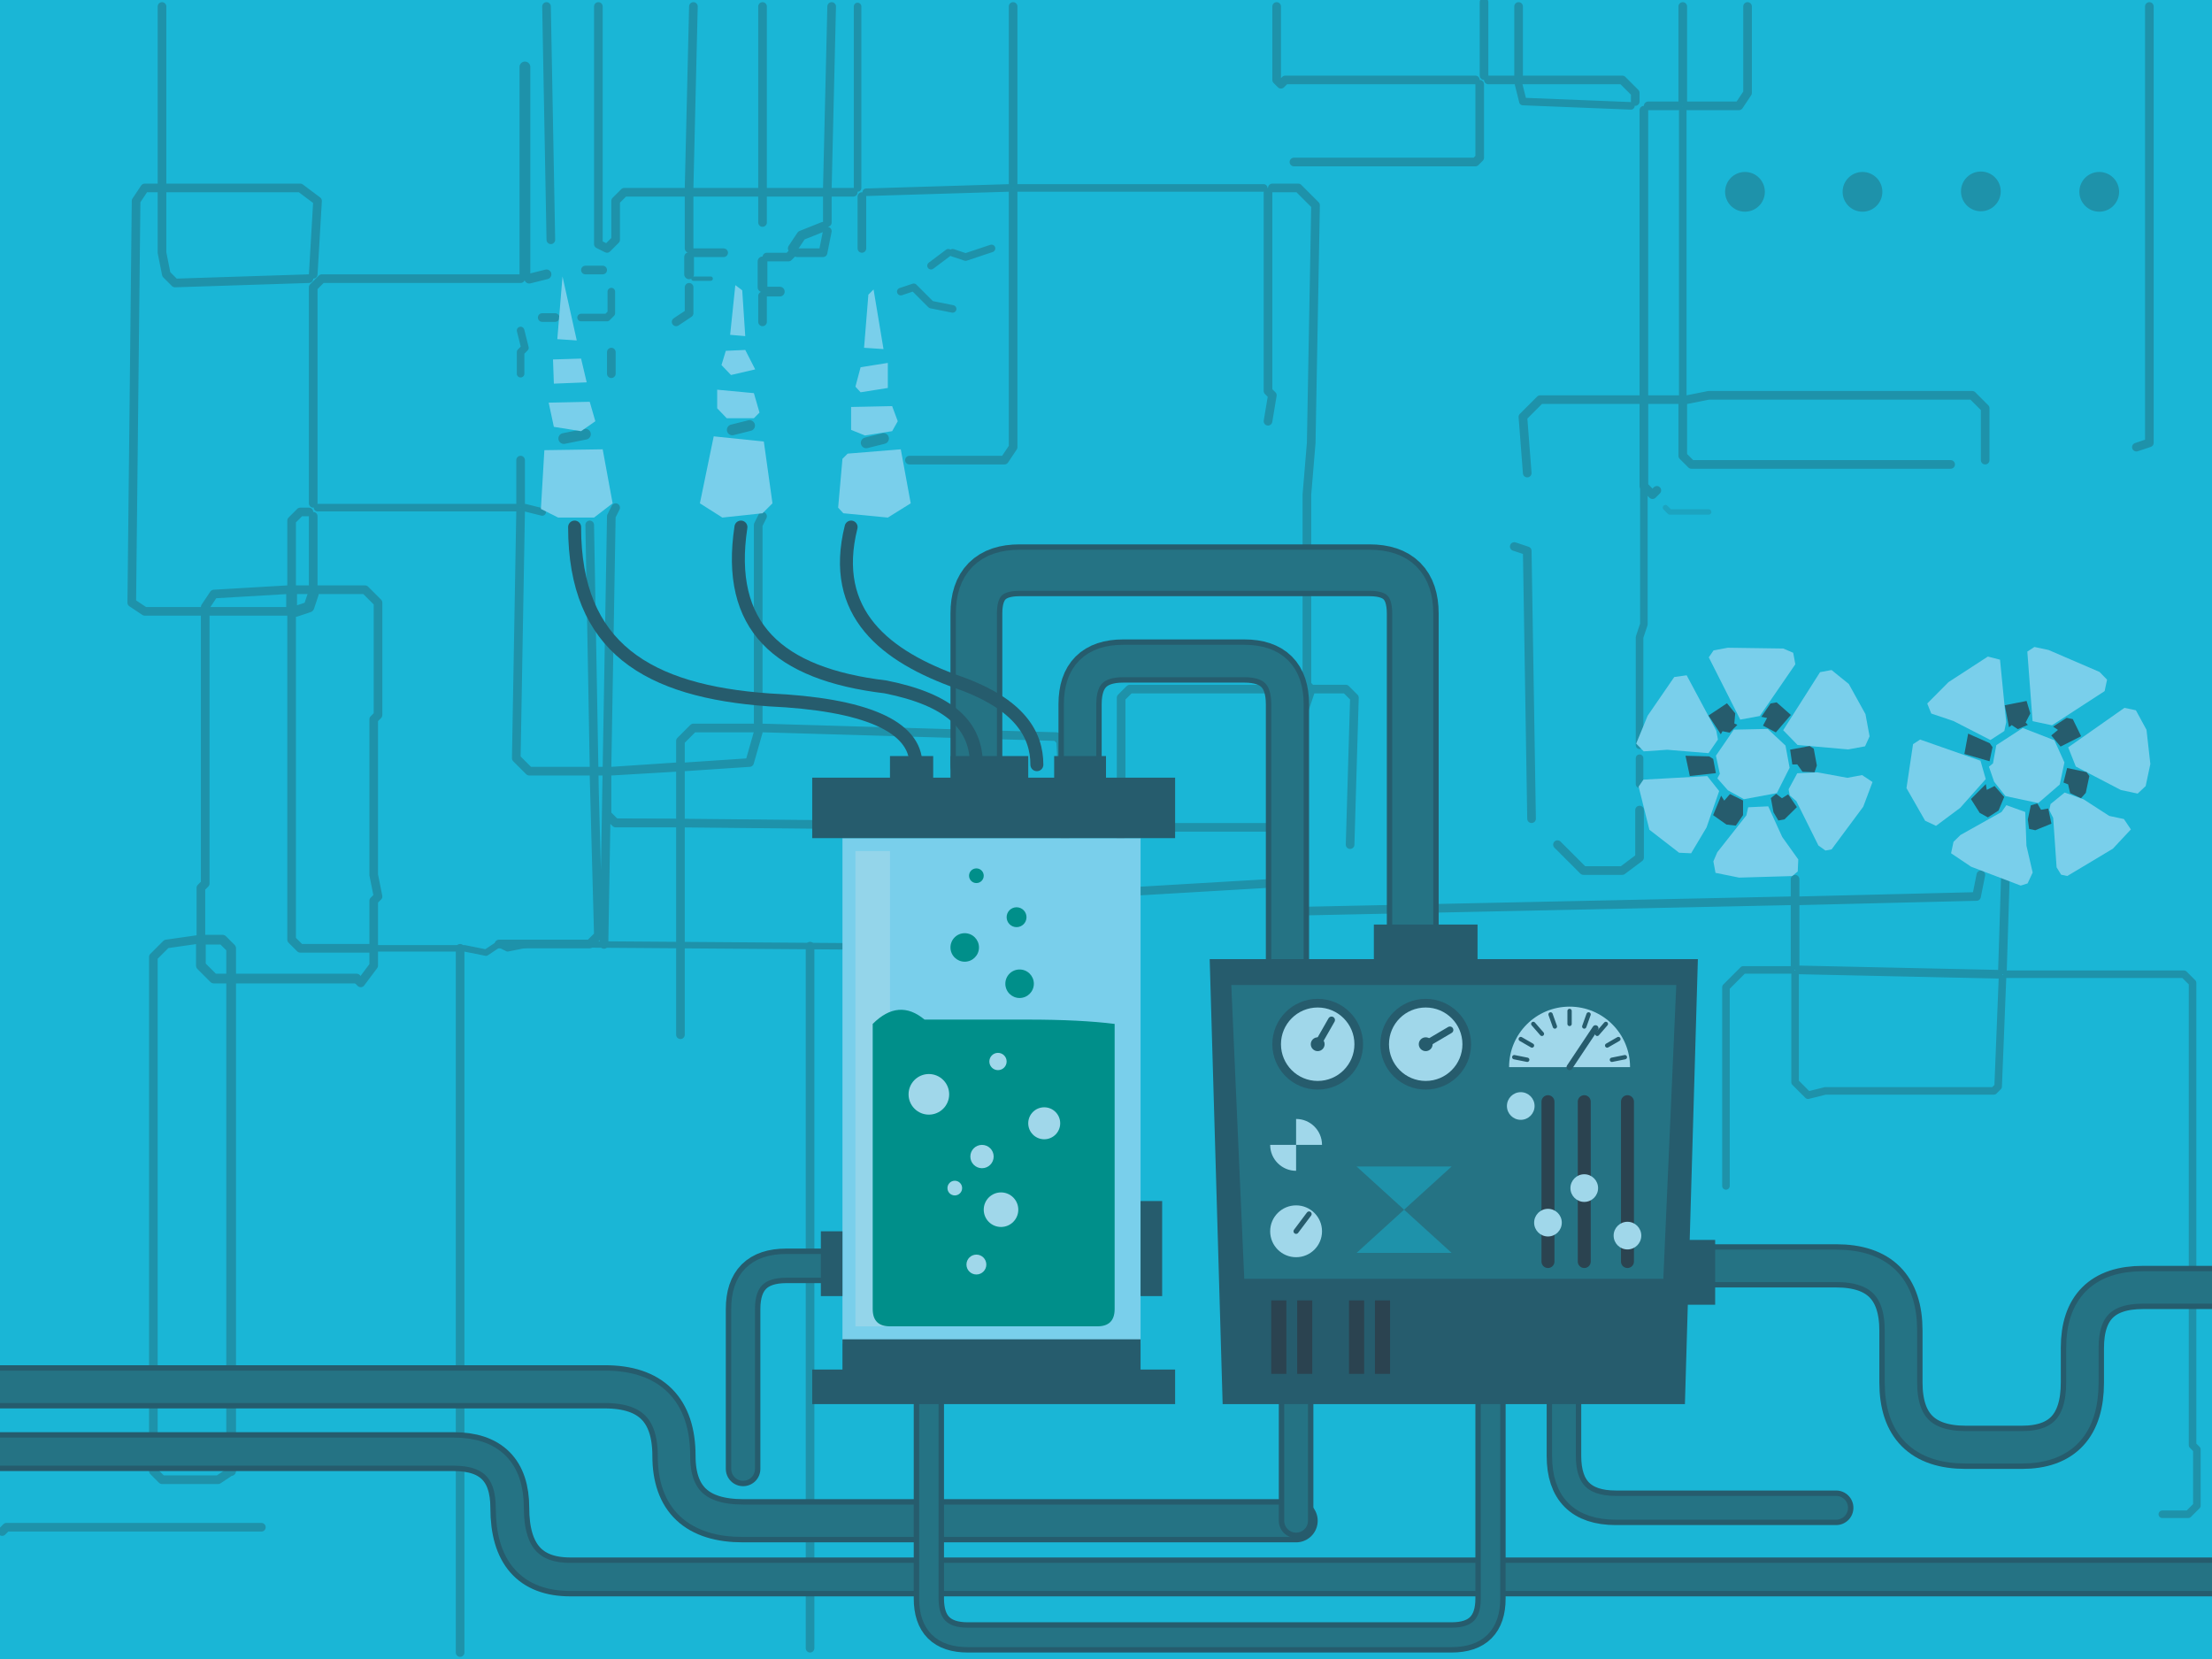
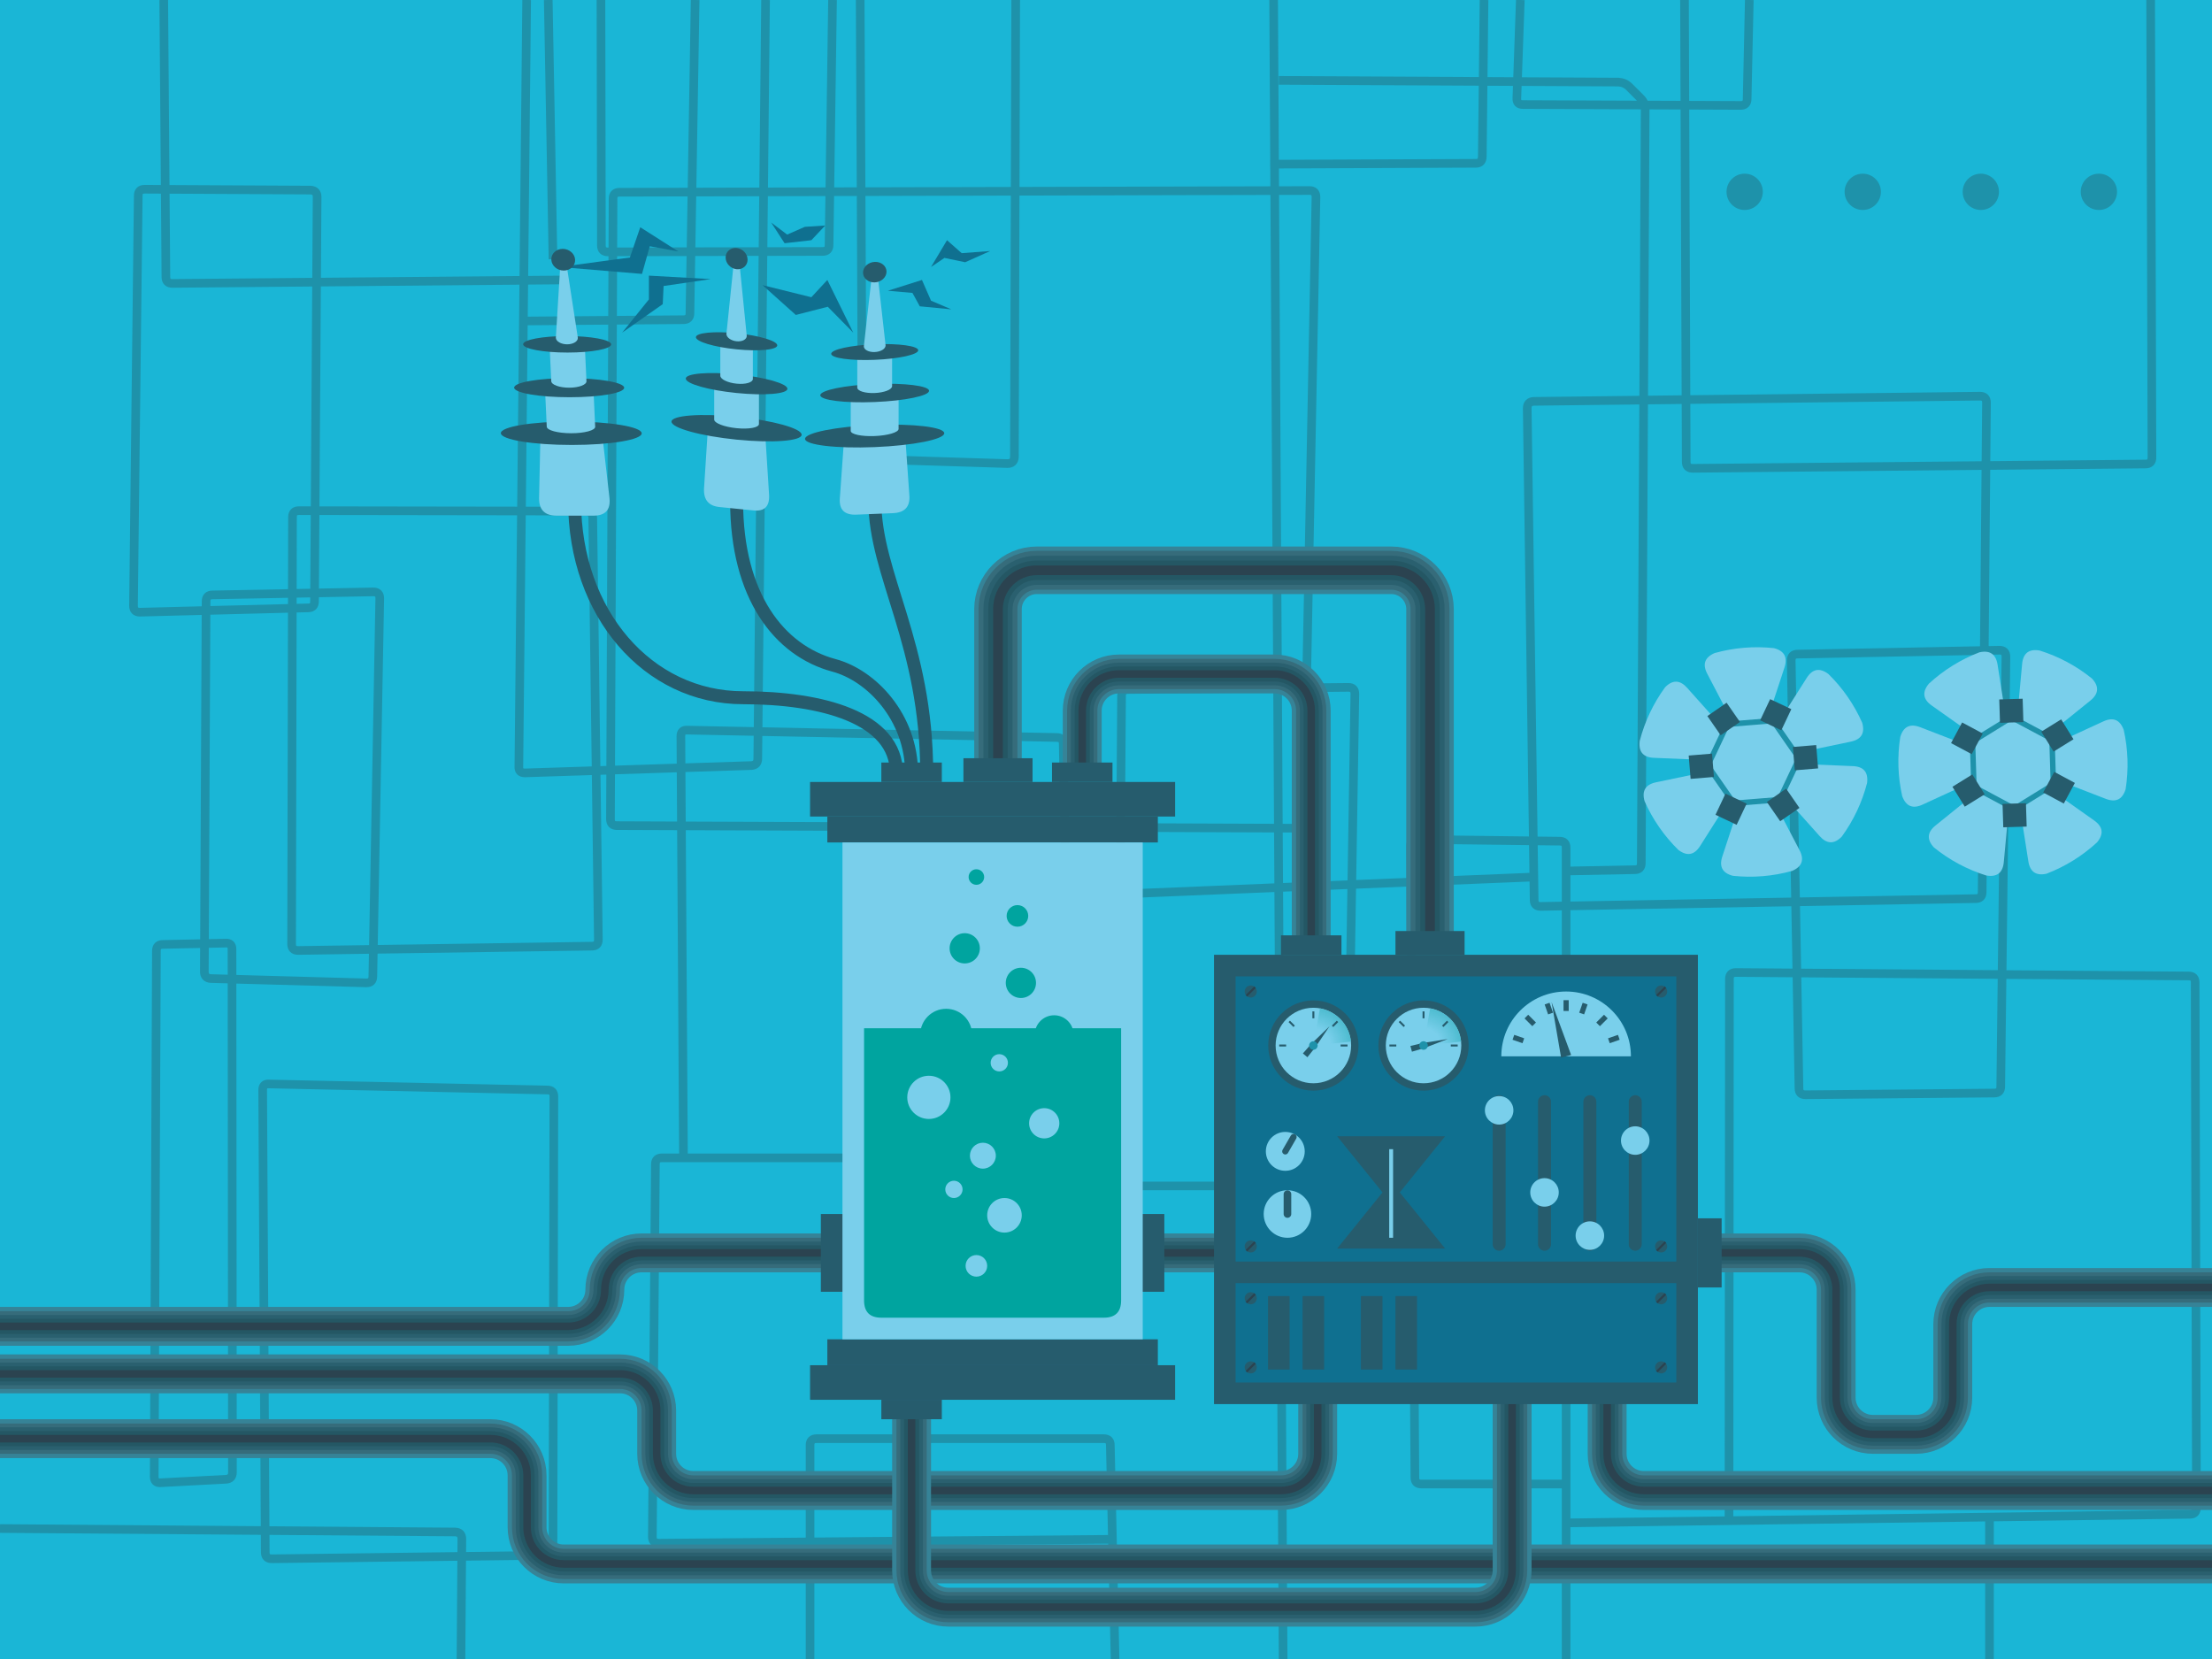
<svg xmlns="http://www.w3.org/2000/svg" viewBox="0 0 512 384" width="512" height="384">
-   <rect width="512" height="384" fill="#1ab6d6" />
-   <g id="lines">
-     <path fill="none" stroke="#1e92aa" stroke-width="1" stroke-opacity="0.5" stroke-linecap="round" stroke-linejoin="round" d="" />
-     <path fill="none" stroke="#1e92aa" stroke-width="1.25" stroke-opacity="0.5" stroke-linecap="round" stroke-linejoin="round" d="M385.5 117.5l1 1 9 0" />
-     <path fill="none" stroke="#1e92aa" stroke-width="0.75" stroke-opacity="0.75" stroke-linecap="round" stroke-linejoin="round" d="" />
-     <path fill="none" stroke="#1e92aa" stroke-width="1" stroke-opacity="0.75" stroke-linecap="round" stroke-linejoin="round" d="" />
-     <path fill="none" stroke="#1e92aa" stroke-width="1.25" stroke-opacity="0.75" stroke-linecap="round" stroke-linejoin="round" d="" />
-     <path fill="none" stroke="#1e92aa" stroke-width="0.75" stroke-opacity="1" stroke-linecap="round" stroke-linejoin="round" d="" />
-     <path fill="none" stroke="#1e92aa" stroke-width="1" stroke-opacity="1" stroke-linecap="round" stroke-linejoin="round" d="M160.5 64.5l4 0" />
-     <path fill="none" stroke="#1e92aa" stroke-width="1.5" stroke-opacity="1" stroke-linecap="round" stroke-linejoin="round" d="M107.5 219.5l5 1 3-2 2 1 5-1m-15 1-22 0m37-1 137 1" />
-     <path fill="none" stroke="#1e92aa" stroke-width="1.75" stroke-opacity="1" stroke-linecap="round" stroke-linejoin="round" d="M120.5 76.5l1 4m99-22 3 1 6-2m151 87-1 3 0 25m-258-55 4 1m73-75 0-42m94 42-57 0m-16 15-4 3m80 221 1 4-1 19m-154-238 0 5-1 1-6 0m-15 44-46 0m127-73 33-1m181 181-11 0-4 4 0 46m16-49 0 25 3 3 4-1 39 0 1-1 1-25m-205-19 0 11 1 1m-138-139-1 1 0 5m125 105-87-1m193-171 1 4 25 1m12 67 0-66m75 200 41 0 2 2 0 107 1 1 0 13-2 2-6 0m-241-158-1 13m121-24 0-6m-159-104-5-1-4-4-3 1m50 140 1-15m-14-1 15 0m35 91 0-92m0 92 1-17m84-121 0-51m-222 97-16.2-.2M389.5 91.5l0 14" />
-     <path fill="none" stroke="#1e92aa" stroke-width="2" stroke-opacity="1" stroke-linecap="round" stroke-linejoin="round" d="M351.5 1.5l0 16m-195 173-14 0-2-2 0-9m-73-44 0-15 2-2 2 0m163-117 0 41m-162 74 0-50 1-1m186 125 0-29 2-2 32 0m-135 18 15-1 2-7m204 18 0 11-4 3-9 0-6-6m-219-17 15-1m194-51 3 1 1 62m-177-145 13 0m-70 62 0 10m16 62-14 0-3-3 1-57m258-95 0-2-3-3-23 0m-176 25 0-42m-139 43 0 14 1 5 2 2 31-1m222-20 0 46 1 1-1 6m-246 45 0 62-1 1 0 11m112-172-14 0-2 2 0 9-2 2-2-1 0-55m-66 118 0 16m64-14 1 56m55-176-1 42m-155 0-3 0-2 3-1 93 3 2 13 0m137-83-1 1-5 0m-132 158-7 1-3 3 0 119 2 2 13 0 3-2 0-113m106-161 0 6-3 2m227 39-1 1-2-2 0-19m82 132-46-1m-343-159 1-1 46 0m54 104-14 0-3 3 0 5m206 78-1 2 0 38m-256 66 0 22m35-296 0-5m274 122 0 4m-216-150 0-12m-113 175 0 3-3 4-1-1-28 0m405-120 0-12-3-3-61 0-5 1m-214-24 0 6m275 33-60 0-2-2 0-12m-46-93 0 17m-186 174 0 48m196-130-1-13 4-4 23 0m-38-74-44 0-1 1m-36 172 34 0m56-173-6 0m-271 118 11 0 3 3 0 26-1 1 0 36 1 5-1 1m-49-207 0 41m130 16-7 0m-92 78 3 0m66 43 1 37-2 2-13 0m5-145-3 0m170 117 0-27m-248-23 2-3 17-1m-18 5 18 0m60-140 1 54m130 151-10 1m-56-154-1 5-6 0m119 44 1-55-4-4-6 0m2-24-1-1 0-17m8 158-1-1 0-44m1 45 8 0 2 2-1 34m-9-36-2 6 0 25-5 1m92-167-7 0m-190 21 0 6m213-50 0 20-2 3-12 0m-2 68-7 0m-82-55 42 0 1-1 0-17m-183 26 0 12m255 151-47 1m48 0 0 14m82-222 0 101-3 1m-198 162 0-58-3-3-34 2m-102-28 0 11m18-145-15 0m86 162 0-14m-104-75-1 2-1 58m47 204 0-24m-120-215 0 75 2 2 16 0m-47-176 31 0 4 3-1 17m174 127-1-19-1-1-68-2m282 34-1 5-41 1m-36-117 0-66m-221 18 1-42m303 223 1-32m-404 161-59 0-1 1m176-303 0-6m34 61 22 0 2-3 0-59m-58 75-1 2 0 46m83 24-11 0m-112-129 4 0m250-61 0 22m-192 21-5 0m-36 146 102 1m-100-14-17 1m16-2 0 15m-71 29 0-12m207-49 10 0m87-67-11 0m-76 10-1 12m-162 65 0-2m119 13 0 2m-123-14 5 0m-4-1 .1 5.9M53.5 227.5l0-8m53 141 0-141m-52 7-5 0m74-8-8 0m42-40 0-7m0 18 0 29.3m89-12.3 0 12.9m0-26.9 0-2m-106-13-.7 41.1m47.7 138.9 0-138.5m60-27.5-2 0m49 0 2 0m71 18-71 1.5m-1-47.5 0-4m93-67 2 0m-9 0-25 0m24-1 0 21" />
-     <path fill="none" stroke="#1e92aa" stroke-width="2.25" stroke-opacity="1" stroke-linecap="round" stroke-linejoin="round" d="M180.5 67.5l-3 0m-1-7 0 6m-17-3 0-4m-113 159 0 5 3 3 3 0m70-162 4-1m-73 162 0-6-2-2-4 0m143-165-5 2-2 3m-131 169 30 0m-29-1 0 115" />
-     <path fill="none" stroke="#1e92aa" stroke-width="2.5" stroke-opacity="1" stroke-linecap="round" stroke-linejoin="round" d="M130.5 101.5l5-1m-67 41 3-1 1-3m49-74 0-48m83 86-4 1m-133 35 0 3m102-41 4-1" />
-   </g>
-   <circle cx="403.9" cy="44.4" r="4.6" fill="#1e92aa" />
-   <circle cx="431.1" cy="44.4" r="4.6" fill="#1e92aa" />
-   <circle cx="458.5" cy="44.3" r="4.6" fill="#1e92aa" />
-   <circle cx="485.9" cy="44.4" r="4.6" fill="#1e92aa" />
-   <path d="M208.5 104l-12.3 1-1.2 1.2-1 11.3 1.2 1.3 10.3 1 5.3-3.3zm-82.5.2-.8 13.6 4 2 8.3 0 4.3-3.3L139.5 104zm39.2-3.2L162 116.5l5.2 3.3 9.3-1 2.3-2.3-2-14.3zM197 94.2l0 5.3 3.2 1.3 6.3-1 1.3-2.3L206.5 94zm-70-1 1.2 5.6 6.3 1 3.3-2.3L136.5 93zm39-3 0 4.3 2.2 2.3 6.3 0 1.3-1.3L174.5 91zM205.5 84l-6.3 1L198 89.5l1.2 1.3 6.3-1zM128 83.2l.2 5.6 7.6-.3L134.5 83zm40-2-1 3.3 2.2 2.3 5.6-1.3L172.5 81zM202.2 67 201 68.2l-1 12.3 4.5.3zm-32-1L169 77.5l3.5.3-.7-10.6zm-40-2L129 78.5l4.5.3z" fill="#79cfeb" fill-rule="evenodd" />
  <defs>
-     <g id="fan">
-       <path d="M326.2 264l-1.2 2.8-13 11.4-2 3 0 4.3 8.2 3.3 19.3 3 2.3-1.3 1-4.3-4.3-9.2-3-12zm20-9-4.2 5.2 0 2.3 2 2.5 5 17.5 2.2 2.3 2.3 0 14.3-13.3 5-8.3-3.3-3.2-5.5 0-10.5-4zm-56-8-2.2 2.2 1 16.3 9.2 10.3 4.3 1 7.3-8.3 7-12.3-3.3-6.2zm36-12-8.2 8.2 .2 6.8-1.2 1.5 3 5 5.2 4.3 12.3 0 6.3-8.3 0-8.3-5.3-7.2zm35-15L344 238.5l4.2 6.3 18 5 6.3 0 2.3-3.3 0-8.3-4-12-5.3-6.2zm-53-8L296 224.2l-6 9.3 2.2 3.3 8.6 1 14.7 4 4.3-4.3 0-3.3-7-22zm13.8-4.8 7.2 24.6 7.3 0 16.3-16.3 0-4.3-3.3-2.2-20-4-5.3 0z" fill="#79cfeb" fill-rule="evenodd" />
-       <path d="M337.2 261l-2.2 1.2 0 5.3 1.2 3.3 2.3 0 5.3-3.6-2.3-5.2-2.5 1zm-20-3-4.2 6.5 4.2 4.3 3.3 1 3.3-3.3 1-5.3-4.3-3.2-2.5 2zm28-12-.2 5.5 1.8.3 1.4 3 4.3 1 1.3-2.3 0-6.3-1.3-1.2zM307 241.2l.2 7.6 9.6.7 0-5.3-1.3-1.2zM343.5 228l-2.3 0-4.2 4.2 2 .8-2 2.5 4.2 3.3 6.6-5.3zm-18-3-7.5 3.2 3.2 7.6 .8-1 2.5 1 3.3-2.3-1-.7 1-3.6z" fill="#265c6d" fill-rule="evenodd" />
+     <g id="network">
+       <path d="M37.9 0l.5 64.1q0 1.5 1.5 1.5l90.6-.8m-97-21 38.4.2q1.5.1 1.5 1.6l-.6 93.6q0 1.5-1.5 1.5l-38.9 1q-1.5 0-1.5-1.5L32 45.3q0-1.5 1.5-1.5zM121.9 0l-1.8 177.4q-.1 1.5 1.4 1.5l52.4-1.7q1.5-.1 1.5-1.6L177.2 0M160.9 0l-1.2 72.5q0 1.5-1.5 1.5l-37.2.3M139.1 0l.1 56.8q0 1.5 1.5 1.5l49.7-.1q1.5 0 1.5-1.5L192.7 0M126.9 0 128 60M199.1 0l.5 104.7q0 1.5 1.5 1.6l32.1 1q1.5 0 1.6-1.5L235.1 0M143.4 44.5l159.7-.4q1.5 0 1.5 1.5l-2.8 144.6q-.1 1.5-1.6 1.5l-157.4-.6q-1.5 0-1.5-1.5L141.9 46q0-1.5 1.5-1.5zM69.2 118.2l66.4.1q1.5 0 1.6 1.5l1.3 97.7q0 1.5-1.5 1.5l-68 1q-1.5 0-1.5-1.5l.2-98.8q0-1.5 1.5-1.5zm-20 19.5 37.2-.7q1.5 0 1.5 1.5L86.3 226q0 1.5-1.5 1.5l-36-1q-1.5-.1-1.5-1.6l.4-85.7q0-1.5 1.5-1.5zM37.7 218.6l14.5-.3q1.5-.1 1.5 1.4l.1 121.1q0 1.5-1.5 1.6l-15.1.8q-1.5.1-1.5-1.4l.5-121.7q0-1.5 1.5-1.5zm24.6 32.3 64.4 1.4q1.5 0 1.5 1.5L128 358.5q0 1.5-1.5 1.5l-63.6.8q-1.5 0-1.5-1.5l-.6-107q0-1.5 1.5-1.4zM0 353.8l105.4.8q1.5.1 1.5 1.6l-.2 27.8M215 268l-61.8 0q-1.5 0-1.5 1.5l-.7 86.2q0 1.5 1.5 1.5l104-.9M158.2 268l-.6-97.6q0-1.5 1.5-1.4l85.5 1.7q1.5 0 1.5 1.5l.6 33.7q.1 1.5 1.5 1.5L355 203M187.5 384l0-49.5q0-1.5 1.5-1.5l66.5 0q1.5 0 1.5 1.5l1.1 49.5m3-224.4 51-.5q1.5 0 1.5 1.5L311.8 273q0 1.5-1.5 1.5l-50 0q-1.5 0-1.5-1.5l.8-111.9q0-1.5 1.5-1.5zM294.8 0 297 384M296 18.6l78.6.4q1.5.1 2.5 1.1l2.7 2.7q1 1 1 2.5l-.9 174.5q0 1.5-1.5 1.5l-15.4.3M343.5 0l-.4 36.2q0 1.6-1.5 1.6L294 38M351.9 0l-.8 22.7q-.1 1.5 1.4 1.5l50.4.2q1.5 0 1.5-1.5L404.9 0m-15 0 .4 106.9q0 1.5 1.5 1.5l104.8-1q1.5 0 1.5-1.5L497.8 0M355 92.9l103.3-1.2q1.5 0 1.5 1.5l-1 113.3q0 1.5-1.5 1.5l-100.7 1.8q-1.5 0-1.5-1.5L353.5 94.5q0-1.5 1.5-1.6zm61.1 58.5 46.7-.9q1.5 0 1.5 1.5l-1.2 99.5q0 1.5-1.5 1.5l-43.7.4q-1.5 0-1.5-1.5l-1.8-99q0-1.5 1.5-1.5zM362.5 384l0-187.8q0-1.5-1.5-1.5l-33-.4q-1.5 0-1.5 1.5l1 146.2q0 1.5 1.5 1.5l33.5 0m0 9 144.4-2q1.5 0 1.5-1.5l-.3-121.6q0-1.5-1.5-1.5l-104.8-.8q-1.5 0-1.5 1.5l-.1 124.9m60.3-.5 0 33" fill="none" stroke-width="2" stroke-linecap="butt" stroke-linejoin="round" />
+       <g stroke="none">
+         <circle cx="403.83" cy="44.4" r="4.2" />
+         <circle cx="431.16" cy="44.4" r="4.2" />
+         <circle cx="458.49" cy="44.4" r="4.2" />
+         <circle cx="485.82" cy="44.4" r="4.2" />
+       </g>
+     </g>
+     <path d="M-1 333l114.5 0a8.5 8.5 0 0 1 8.5 8.5l0 12a8.5 8.5 0 0 0 8.5 8.5L513 362" fill="none" id="cyl1" />
+     <path d="M-1 318l144.5 0a8.5 8.5 0 0 1 8.5 8.5l0 10a8.5 8.5 0 0 0 8.5 8.5l136 0a8.5 8.5 0 0 0 8.5-8.5l0-14.5" fill="none" id="cyl2" />
+     <path d="M372 322l0 14.5a8.5 8.5 0 0 0 8.5 8.5L513 345" fill="none" id="cyl3" />
+     <path d="M396 290l20.5 0a8.5 8.5 0 0 1 8.5 8.5l0 25a8.5 8.5 0 0 0 8.5 8.5l10 0a8.5 8.5 0 0 0 8.5-8.5l0-17a8.5 8.5 0 0 1 8.5-8.5l52.5 0" fill="none" id="cyl4" />
+     <path d="M192 290l-43.5 0a8.5 8.5 0 0 0-8.5 8.5l0 0a8.5 8.5 0 0 1-8.5 8.5L-1 307" fill="none" id="cyl5" />
+     <path d="M211 326l0 37.5a8.5 8.5 0 0 0 8.5 8.5l122 0a8.5 8.5 0 0 0 8.5-8.5l0-41.5" fill="none" id="cyl6" />
+     <path d="M267.5 290l17.5 0" fill="none" id="cyl7" />
+     <path d="M231 178l0-37a9 9 0 0 1 9-9l82 0a9 9 0 0 1 9 9l0 77.5" fill="none" id="cyl8" />
+     <path d="M250.5 179l0-14.5A8.5 8.5 0 0 1 259 156l36 0a8.5 8.5 0 0 1 8.5 8.5l0 54.5" fill="none" id="cyl9" />
+     <g id="coil-tall79cfeb265c6d">
+       <path d="M-7 0 7 0 8 15q.2 4-3.8 4l-8.4 0q-4 0-3.8-4L-7 0z" fill="#79cfeb" />
+       <ellipse cx="0" cy="0" rx="16" ry="2.7" fill="#265c6d" />
+       <path d="M-5.5-10.5l0 9a5.5 1.5 0 0 0 11 0l0-9z" fill="#79cfeb" />
+       <ellipse cx="0" cy="-10.5" rx="12.5" ry="2.2" fill="#265c6d" />
+       <path d="M-4-20.5-4-12a4 1.5 0 0 0 8 0l0-8.5z" fill="#79cfeb" />
+       <ellipse cx="0" cy="-20.5" rx="10" ry="1.9" fill="#265c6d" />
+       <path d="M-.8-38-2.5-22a2.5 1.5 0 0 0 5 0L.8-38z" fill="#79cfeb" />
+       <ellipse cx="0" cy="-40" rx="2.7" ry="2.5" fill="#265c6d" />
+     </g>
+     <g id="tank-cap">
+       <rect x="-42.25" y="-71.5" width="84.5" height="8" fill="#265c6d" />
+       <rect x="-38.25" y="-63.5" width="76.5" height="6" fill="#265c6d" />
+       <rect x="-25.75" y="-76" width="14" height="4.5" fill="#265c6d" />
+     </g>
+     <radialGradient id="gauge-fade" gradientUnits="userSpaceOnUse" cx="0" cy="0" r="23">
+       <stop offset="0.45" stop-color="#4ebcd0" stop-opacity="0" />
+       <stop offset="1" stop-color="#4ebcd0" />
+     </radialGradient>
+     <g id="gauge">
+       <circle cx="0" cy="0" r="27.5" fill="#265c6d" />
+       <circle cx="0" cy="0" r="23" fill="#79cfeb" />
+       <path d="M0 0 4-22.6A23 23 0 0 1 22.9-2.4z" fill="url(#gauge-fade)" />
+       <path d="M-16.6 0l-4.2 0m9.1-11.7-3-3M0-16.6l0-4.2m11.7 9.1 3-3M16.6 0l4.2 0" fill="none" stroke="#265c6d" stroke-width="1.2" stroke-linecap="butt" stroke-linejoin="round" />
+     </g>
+     <rect x="-1.5" y="-1.5" width="3" height="36" rx="1.5" id="slider" />
+     <path d="M0 0 4.5-36.2q.7-6 6.6-4.8A58 58 0 0 1 30-30.1q3.9 4.5-.9 8.1z" fill="#79cfeb" id="fan-wedge-blade" />
+     <rect x="-4.3" y="-23.5" width="8.6" height="8.6" fill="#265c6d" id="fan-block" />
+     <g id="fan-wedge">
+       <use href="#fan-wedge-blade" />
+       <use href="#fan-wedge-blade" transform="rotate(60)" />
+       <use href="#fan-wedge-blade" transform="rotate(120)" />
+       <use href="#fan-wedge-blade" transform="rotate(180)" />
+       <use href="#fan-wedge-blade" transform="rotate(240)" />
+       <use href="#fan-wedge-blade" transform="rotate(300)" />
+       <path d="M0-16.8 14.6-8.4l0 16.8L0 16.8-14.6 8.4l0-16.8z" fill="#79cfeb" stroke="#1e92aa" stroke-width="2" />
+       <use href="#fan-block" />
+       <use href="#fan-block" transform="rotate(60)" />
+       <use href="#fan-block" transform="rotate(120)" />
+       <use href="#fan-block" transform="rotate(180)" />
+       <use href="#fan-block" transform="rotate(240)" />
+       <use href="#fan-block" transform="rotate(300)" />
    </g>
  </defs>
-   <use href="#fan" transform="translate(405.4 176.4) rotate(-10.5) scale(0.63) translate(-330.4 -247.9)" />
-   <use href="#fan" transform="translate(469.1 177) rotate(12) scale(0.63) translate(-330.4 -247.9)" />
-   <path d="M0 321H140q16 0 16 16 0 15 16 15H300" fill="none" stroke="#265c6d" stroke-width="10" stroke-linecap="round" stroke-linejoin="round" />
-   <path d="M0 321H140q16 0 16 16 0 15 16 15H300" fill="none" stroke="#257384" stroke-width="7.5" stroke-linecap="round" stroke-linejoin="round" />
-   <path d="M0 336H105q13 0 13 13 0 16 14 16H512" fill="none" stroke="#265c6d" stroke-width="9" stroke-linecap="round" stroke-linejoin="round" />
-   <path d="M0 336H105q13 0 13 13 0 16 14 16H512" fill="none" stroke="#257384" stroke-width="6.5" stroke-linecap="round" stroke-linejoin="round" />
-   <path d="M190 293h-8q-10 0-10 10v37" fill="none" stroke="#265c6d" stroke-width="8" stroke-linecap="round" stroke-linejoin="round" />
-   <path d="M190 293h-8q-10 0-10 10v37" fill="none" stroke="#257384" stroke-width="5.5" stroke-linecap="round" stroke-linejoin="round" />
-   <path d="M215 325v45q0 9 9 9H336q9 0 9-9V325" fill="none" stroke="#265c6d" stroke-width="7" stroke-linecap="round" stroke-linejoin="round" />
-   <path d="M215 325v45q0 9 9 9H336q9 0 9-9V325" fill="none" stroke="#257384" stroke-width="4.5" stroke-linecap="round" stroke-linejoin="round" />
-   <path d="M300 325v27" fill="none" stroke="#265c6d" stroke-width="8" stroke-linecap="round" stroke-linejoin="round" />
-   <path d="M300 325v27" fill="none" stroke="#257384" stroke-width="5.5" stroke-linecap="round" stroke-linejoin="round" />
-   <path d="M362 325v12q0 12 12 12h51" fill="none" stroke="#265c6d" stroke-width="8" stroke-linecap="round" stroke-linejoin="round" />
-   <path d="M362 325v12q0 12 12 12h51" fill="none" stroke="#257384" stroke-width="5.5" stroke-linecap="round" stroke-linejoin="round" />
-   <path d="M393 293h32q15 0 15 15v12q0 15 15 15h13q14 0 14-15v-8q0-14 14-14h16" fill="none" stroke="#265c6d" stroke-width="10" stroke-linecap="round" stroke-linejoin="round" />
-   <path d="M393 293h32q15 0 15 15v12q0 15 15 15h13q14 0 14-15v-8q0-14 14-14h16" fill="none" stroke="#257384" stroke-width="7.5" stroke-linecap="round" stroke-linejoin="round" />
-   <path d="M226 177V142q0-10 10-10h81q10 0 10 10v72" fill="none" stroke="#265c6d" stroke-width="12" stroke-linecap="round" stroke-linejoin="round" />
-   <path d="M226 177V142q0-10 10-10h81q10 0 10 10v72" fill="none" stroke="#257384" stroke-width="9.5" stroke-linecap="round" stroke-linejoin="round" />
-   <path d="M250 177V163q0-10 10-10h28q10 0 10 10v59" fill="none" stroke="#265c6d" stroke-width="10" stroke-linecap="round" stroke-linejoin="round" />
-   <path d="M250 177V163q0-10 10-10h28q10 0 10 10v59" fill="none" stroke="#257384" stroke-width="7.5" stroke-linecap="round" stroke-linejoin="round" />
-   <path d="M133 122c0 28 17 38 45 40 22 1 34 6 34 15" fill="none" stroke="#265c6d" stroke-width="3" stroke-linecap="round" stroke-linejoin="round" />
-   <path d="M171.5 122c-3.5 23 8.5 34 33.5 37 15 3 21 9 21 18" fill="none" stroke="#265c6d" stroke-width="3" stroke-linecap="round" stroke-linejoin="round" />
-   <path d="M197 122c-5 20 8 30 25 36 14 5 18 12 18 19" fill="none" stroke="#265c6d" stroke-width="3" stroke-linecap="round" stroke-linejoin="round" />
-   <rect x="206" y="175" width="10" height="6" fill="#265c6d" />
-   <rect x="220" y="175" width="18" height="6" fill="#265c6d" />
-   <rect x="244" y="175" width="12" height="6" fill="#265c6d" />
-   <rect x="195" y="194" width="69" height="117" fill="#79cfeb" />
-   <rect x="198" y="197" width="8" height="110" fill="#a0d7ea" opacity="0.7" />
-   <path d="M202 237q6-6 12-1 12 0 24 0 12 0 20 1v66q0 4-4 4H206q-4 0-4-4z" fill="#008f8a" />
-   <circle cx="215" cy="253.3" r="4.7" fill="#a0d7ea" />
-   <circle cx="241.7" cy="260" r="3.7" fill="#a0d7ea" />
-   <circle cx="227.3" cy="267.7" r="2.7" fill="#a0d7ea" />
-   <circle cx="231.7" cy="280" r="4" fill="#a0d7ea" />
-   <circle cx="221" cy="275" r="1.7" fill="#a0d7ea" />
-   <circle cx="226" cy="292.7" r="2.3" fill="#a0d7ea" />
-   <circle cx="231" cy="245.7" r="2" fill="#a0d7ea" />
-   <circle cx="226" cy="202.7" r="1.7" fill="#008f8a" />
-   <circle cx="235.3" cy="212.3" r="2.3" fill="#008f8a" />
-   <circle cx="223.3" cy="219.3" r="3.3" fill="#008f8a" />
-   <circle cx="236" cy="227.7" r="3.3" fill="#008f8a" />
-   <rect x="188" y="180" width="84" height="14" fill="#265c6d" />
-   <rect x="195" y="310" width="69" height="8" fill="#265c6d" />
-   <rect x="188" y="317" width="84" height="8" fill="#265c6d" />
-   <rect x="190" y="285" width="5" height="15" fill="#265c6d" />
-   <rect x="264" y="278" width="5" height="22" fill="#265c6d" />
-   <rect x="318" y="214" width="24" height="9" fill="#265c6d" />
-   <path d="M280 222H393l-3 103H283z" fill="#265c6d" />
-   <path d="M285 228H388l-3 68H288z" fill="#257384" />
-   <circle cx="305" cy="241.7" r="10.5" fill="#265c6d" />
-   <circle cx="305" cy="241.7" r="8.5" fill="#a0d7ea" />
-   <path d="M305 241.7l3.2-5.6" fill="none" stroke="#265c6d" stroke-width="1.6" stroke-linecap="round" stroke-linejoin="round" />
-   <circle cx="305" cy="241.7" r="1.6" fill="#265c6d" />
-   <circle cx="330" cy="241.7" r="10.5" fill="#265c6d" />
-   <circle cx="330" cy="241.7" r="8.5" fill="#a0d7ea" />
-   <path d="M330 241.7l5.6-3.3" fill="none" stroke="#265c6d" stroke-width="1.6" stroke-linecap="round" stroke-linejoin="round" />
-   <circle cx="330" cy="241.7" r="1.6" fill="#265c6d" />
-   <path d="M349.3 247a14 14 0 0 1 28 0z" fill="#a0d7ea" />
-   <path d="M353.5 245.3l-3-.6m4.1-2.7-2.6-1.5m4.9-1.2-2-2.3m5 .6-1-2.8m4.4 2.2 0-3m3.4 3.6 1-2.8m2 4.5 2-2.3m.3 5 2.6-1.5m-1.5 4.8 3-.6" fill="none" stroke="#265c6d" stroke-width="1" stroke-linecap="round" stroke-linejoin="round" />
-   <path d="M363.3 247l6-9" fill="none" stroke="#265c6d" stroke-width="1.4" stroke-linecap="round" stroke-linejoin="round" />
-   <path d="M300 265l0-6a6 6 0 0 1 6 6z" fill="#a0d7ea" />
-   <path d="M300 265l-6 0a6 6 0 0 0 6 6z" fill="#a0d7ea" />
-   <circle cx="300" cy="285" r="6" fill="#a0d7ea" />
-   <path d="M300 285l3-4" fill="none" stroke="#265c6d" stroke-width="1.2" stroke-linecap="round" stroke-linejoin="round" />
-   <path d="M314 270h22l-11 10 11 10H314l11-10z" fill="#1e92aa" />
-   <path d="M358.3 255v37m8.4-37v37m10-37v37" fill="none" stroke="#2b4350" stroke-width="3" stroke-linecap="round" stroke-linejoin="round" />
-   <circle cx="352" cy="256" r="3.2" fill="#a0d7ea" />
-   <circle cx="366.7" cy="275" r="3.2" fill="#a0d7ea" />
-   <circle cx="376.7" cy="286" r="3.2" fill="#a0d7ea" />
-   <circle cx="358.3" cy="283" r="3.2" fill="#a0d7ea" />
-   <path d="M296 301v17m6-17v17m12-17v17m6-17v17" fill="none" stroke="#2b4350" stroke-width="3.5" stroke-linecap="butt" stroke-linejoin="round" />
-   <rect x="390" y="287" width="7" height="15" fill="#265c6d" />
+   <rect x="0" y="0" width="512" height="384" fill="#1ab6d6" />
+   <use href="#network" stroke="#1e92aa" fill="#1e92aa" />
+   <g stroke-linecap="butt">
+     <use href="#cyl1" stroke="#368397" stroke-width="9" />
+     <use href="#cyl1" stroke="#366c7b" stroke-width="7" />
+     <use href="#cyl1" stroke="#2a606f" stroke-width="5.25" />
+     <use href="#cyl1" stroke="#245764" stroke-width="3.5" />
+     <use href="#cyl1" stroke="#2b4350" stroke-width="1.75" />
+   </g>
+   <g stroke-linecap="butt">
+     <use href="#cyl2" stroke="#368397" stroke-width="9" />
+     <use href="#cyl2" stroke="#366c7b" stroke-width="7" />
+     <use href="#cyl2" stroke="#2a606f" stroke-width="5.25" />
+     <use href="#cyl2" stroke="#245764" stroke-width="3.5" />
+     <use href="#cyl2" stroke="#2b4350" stroke-width="1.75" />
+   </g>
+   <g stroke-linecap="butt">
+     <use href="#cyl3" stroke="#368397" stroke-width="9" />
+     <use href="#cyl3" stroke="#366c7b" stroke-width="7" />
+     <use href="#cyl3" stroke="#2a606f" stroke-width="5.25" />
+     <use href="#cyl3" stroke="#245764" stroke-width="3.5" />
+     <use href="#cyl3" stroke="#2b4350" stroke-width="1.75" />
+   </g>
+   <g stroke-linecap="butt">
+     <use href="#cyl4" stroke="#368397" stroke-width="9" />
+     <use href="#cyl4" stroke="#366c7b" stroke-width="7" />
+     <use href="#cyl4" stroke="#2a606f" stroke-width="5.25" />
+     <use href="#cyl4" stroke="#245764" stroke-width="3.5" />
+     <use href="#cyl4" stroke="#2b4350" stroke-width="1.75" />
+   </g>
+   <g stroke-linecap="butt">
+     <use href="#cyl5" stroke="#368397" stroke-width="9" />
+     <use href="#cyl5" stroke="#366c7b" stroke-width="7" />
+     <use href="#cyl5" stroke="#2a606f" stroke-width="5.25" />
+     <use href="#cyl5" stroke="#245764" stroke-width="3.5" />
+     <use href="#cyl5" stroke="#2b4350" stroke-width="1.75" />
+   </g>
+   <g stroke-linecap="butt">
+     <use href="#cyl6" stroke="#368397" stroke-width="9" />
+     <use href="#cyl6" stroke="#366c7b" stroke-width="7" />
+     <use href="#cyl6" stroke="#2a606f" stroke-width="5.25" />
+     <use href="#cyl6" stroke="#245764" stroke-width="3.5" />
+     <use href="#cyl6" stroke="#2b4350" stroke-width="1.75" />
+   </g>
+   <g stroke-linecap="butt">
+     <use href="#cyl7" stroke="#368397" stroke-width="9" />
+     <use href="#cyl7" stroke="#366c7b" stroke-width="7" />
+     <use href="#cyl7" stroke="#2a606f" stroke-width="5.25" />
+     <use href="#cyl7" stroke="#245764" stroke-width="3.5" />
+     <use href="#cyl7" stroke="#2b4350" stroke-width="1.75" />
+   </g>
+   <g stroke-linecap="butt">
+     <use href="#cyl8" stroke="#368397" stroke-width="11" />
+     <use href="#cyl8" stroke="#366c7b" stroke-width="9" />
+     <use href="#cyl8" stroke="#2a606f" stroke-width="6.75" />
+     <use href="#cyl8" stroke="#245764" stroke-width="4.5" />
+     <use href="#cyl8" stroke="#2b4350" stroke-width="2.25" />
+   </g>
+   <g stroke-linecap="butt">
+     <use href="#cyl9" stroke="#368397" stroke-width="9" />
+     <use href="#cyl9" stroke="#366c7b" stroke-width="7" />
+     <use href="#cyl9" stroke="#2a606f" stroke-width="5.25" />
+     <use href="#cyl9" stroke="#245764" stroke-width="3.5" />
+     <use href="#cyl9" stroke="#2b4350" stroke-width="1.75" />
+   </g>
+   <path d="M133 116c0 26 17 45.5 39 45.5 18 0 35.5 4.5 35.5 17.5m-37-63c0 22 9.9 34.6 22.5 38 8.7 2.3 18 12 18 25m-8.5-63c0 17 12 33 12 63" fill="none" stroke="#265c6d" stroke-width="3" stroke-linecap="butt" stroke-linejoin="round" />
+   <path d="M129.5 61.8l16.3-2.2 2.4-7 8.8 5.6L150.4 57l-1.8 6.4z" fill="#0f7090" />
+   <path d="M164.5 64.6l-14.3-.8 0 5.5L144 77l9.4-6.6 .2-4.2z" fill="#0f7090" />
+   <path d="M178.5 51.5l3.7 2.8 4.1-1.8 4.7-.3-3.2 3.4-6.2.7z" fill="#0f7090" />
+   <path d="M176.5 66l11.3 2.8 3.7-4 6 12.2-5.9-6-7.4 1.9z" fill="#0f7090" />
+   <path d="M205.5 67.3l7.9-2.5 2.1 4.8 4.7 2-7.3-.7-1.7-3.1z" fill="#0f7090" />
+   <path d="M215.5 61.8l3.7-6.2 3.4 3 6.6-.5-5.8 2.6-4.8-1z" fill="#0f7090" />
+   <use href="#coil-tall79cfeb265c6d" transform="matrix(1.0188 0 0.0466 1.0041 132.23 100.28)" />
+   <use href="#coil-tall79cfeb265c6d" transform="matrix(0.9413 0.0943 -0.0002 0.9813 170.49 99.11)" />
+   <use href="#coil-tall79cfeb265c6d" transform="matrix(1.0071 -0.0408 -0.0007 0.9485 202.45 100.93)" />
+   <rect x="223" y="175.5" width="16" height="5.5" fill="#265c6d" />
+   <rect x="243.5" y="176.5" width="14" height="4.5" fill="#265c6d" />
+   <rect x="190" y="281" width="6" height="18" fill="#265c6d" />
+   <rect x="263.5" y="281" width="6" height="18" fill="#265c6d" />
+   <use href="#tank-cap" transform="translate(229.75 252.5)" />
+   <use href="#tank-cap" transform="translate(229.75 252.5) scale(1 -1)" />
+   <rect x="195" y="195" width="69.5" height="115" fill="#79cfeb" />
+   <circle cx="219" cy="239.5" r="6" fill="#00a49f" />
+   <circle cx="244" cy="239.5" r="4.5" fill="#00a49f" />
+   <path d="M200 238l59.5 0 0 63q0 4-4 4L204 305q-4 0-4-4l0-63z" fill="#00a49f" />
+   <circle cx="215" cy="254" r="5" fill="#79cfeb" />
+   <circle cx="231.3" cy="246" r="2" fill="#79cfeb" />
+   <circle cx="241.7" cy="260" r="3.5" fill="#79cfeb" />
+   <circle cx="227.5" cy="267.5" r="3" fill="#79cfeb" />
+   <circle cx="220.8" cy="275.3" r="2" fill="#79cfeb" />
+   <circle cx="232.5" cy="281.3" r="4" fill="#79cfeb" />
+   <circle cx="226" cy="293" r="2.5" fill="#79cfeb" />
+   <circle cx="226" cy="203" r="1.8" fill="#00a49f" />
+   <circle cx="235.5" cy="212" r="2.5" fill="#00a49f" />
+   <circle cx="223.3" cy="219.5" r="3.5" fill="#00a49f" />
+   <circle cx="236.3" cy="227.5" r="3.5" fill="#00a49f" />
+   <rect x="296.5" y="216.5" width="14" height="4.5" fill="#265c6d" />
+   <rect x="323" y="215.5" width="16" height="5.5" fill="#265c6d" />
+   <rect x="393" y="282" width="5.5" height="16" fill="#265c6d" />
+   <rect x="281" y="221" width="112" height="104" fill="#265c6d" />
+   <rect x="286" y="226" width="102" height="66" fill="#0f7090" />
+   <rect x="286" y="297" width="102" height="23" fill="#0f7090" />
+   <circle cx="289.5" cy="229.5" r="1.4" fill="#265c6d" />
+   <path d="M288.5 230.5l2-2" fill="none" stroke="#2b4350" stroke-width="0.5" stroke-linecap="butt" stroke-linejoin="round" />
+   <circle cx="289.5" cy="288.5" r="1.4" fill="#265c6d" />
+   <path d="M288.5 289.5l2-2" fill="none" stroke="#2b4350" stroke-width="0.5" stroke-linecap="butt" stroke-linejoin="round" />
+   <circle cx="384.5" cy="229.5" r="1.4" fill="#265c6d" />
+   <path d="M383.5 230.5l2-2" fill="none" stroke="#2b4350" stroke-width="0.5" stroke-linecap="butt" stroke-linejoin="round" />
+   <circle cx="384.5" cy="288.5" r="1.4" fill="#265c6d" />
+   <path d="M383.5 289.5l2-2" fill="none" stroke="#2b4350" stroke-width="0.5" stroke-linecap="butt" stroke-linejoin="round" />
+   <circle cx="289.5" cy="300.5" r="1.4" fill="#265c6d" />
+   <path d="M288.5 301.5l2-2" fill="none" stroke="#2b4350" stroke-width="0.5" stroke-linecap="butt" stroke-linejoin="round" />
+   <circle cx="289.5" cy="316.5" r="1.4" fill="#265c6d" />
+   <path d="M288.5 317.5l2-2" fill="none" stroke="#2b4350" stroke-width="0.5" stroke-linecap="butt" stroke-linejoin="round" />
+   <circle cx="384.5" cy="300.5" r="1.4" fill="#265c6d" />
+   <path d="M383.5 301.5l2-2" fill="none" stroke="#2b4350" stroke-width="0.5" stroke-linecap="butt" stroke-linejoin="round" />
+   <circle cx="384.5" cy="316.5" r="1.4" fill="#265c6d" />
+   <path d="M383.5 317.5l2-2" fill="none" stroke="#2b4350" stroke-width="0.5" stroke-linecap="butt" stroke-linejoin="round" />
+   <use href="#gauge" transform="translate(304 242) scale(0.38)" />
+   <g transform="translate(304 242) scale(0.38)">
+     <path d="M-7.8-1.8 0-1.6 15.3 0 0 1.6l-7.8.2z" fill="#265c6d" transform="rotate(-50)" />
+     <circle cx="0" cy="0" r="2.6" fill="#1e92aa" />
+   </g>
+   <use href="#gauge" transform="translate(329.5 242) scale(0.38)" />
+   <g transform="translate(329.5 242) scale(0.38)">
+     <path d="M-7.8-1.8 0-1.6 15.3 0 0 1.6l-7.8.2z" fill="#265c6d" transform="rotate(-15)" />
+     <circle cx="0" cy="0" r="2.6" fill="#1e92aa" />
+   </g>
+   <path d="M347.5 244.5a15 15 0 0 1 30 0z" fill="#79cfeb" />
+   <path d="M352.6 240.9l-2.3-.8m4.8-3-1.8-1.8m5.6-.7-.8-2.3m4.4 1.7 0-2.5m3.6 3.1 .8-2.3m3 4.8 1.8-1.8m.7 5.6 2.3-.8" fill="none" stroke="#265c6d" stroke-width="1.2" stroke-linecap="butt" stroke-linejoin="round" />
+   <path d="M0-1.2 13 0 0 1.2z" fill="#265c6d" transform="translate(362.5 244.5) rotate(-105)" />
+   <circle cx="297.5" cy="266.5" r="4.5" fill="#79cfeb" />
+   <path d="M297.5 266.5l1.9-3.3" fill="none" stroke="#265c6d" stroke-width="1.44" stroke-linecap="round" stroke-linejoin="round" />
+   <circle cx="298" cy="281" r="5.5" fill="#79cfeb" />
+   <path d="M298 281l0-4.6" fill="none" stroke="#265c6d" stroke-width="1.76" stroke-linecap="round" stroke-linejoin="round" />
+   <path d="M309.5 263l25 0L324 276l10.5 13-25 0L320 276z" fill="#265c6d" />
+   <path d="M322 266v20.5" fill="none" stroke="#79cfeb" stroke-width="0.9" stroke-linecap="butt" stroke-linejoin="round" />
+   <use href="#slider" transform="translate(347 255)" fill="#265c6d" />
+   <circle cx="347" cy="257" r="3.3" fill="#79cfeb" />
+   <use href="#slider" transform="translate(357.5 255)" fill="#265c6d" />
+   <circle cx="357.5" cy="276" r="3.3" fill="#79cfeb" />
+   <use href="#slider" transform="translate(368 255)" fill="#265c6d" />
+   <circle cx="368" cy="286" r="3.3" fill="#79cfeb" />
+   <use href="#slider" transform="translate(378.5 255)" fill="#265c6d" />
+   <circle cx="378.5" cy="264" r="3.3" fill="#79cfeb" />
+   <rect x="293.5" y="300" width="5" height="17" fill="#265c6d" />
+   <rect x="301.5" y="300" width="5" height="17" fill="#265c6d" />
+   <rect x="315" y="300" width="5" height="17" fill="#265c6d" />
+   <rect x="323" y="300" width="5" height="17" fill="#265c6d" />
+   <use href="#fan-wedge" transform="translate(405.85 176.37) rotate(25.3) scale(0.63)" />
+   <use href="#fan-wedge" transform="translate(465.93 176.61) rotate(-1.8) scale(0.63)" />
</svg>
